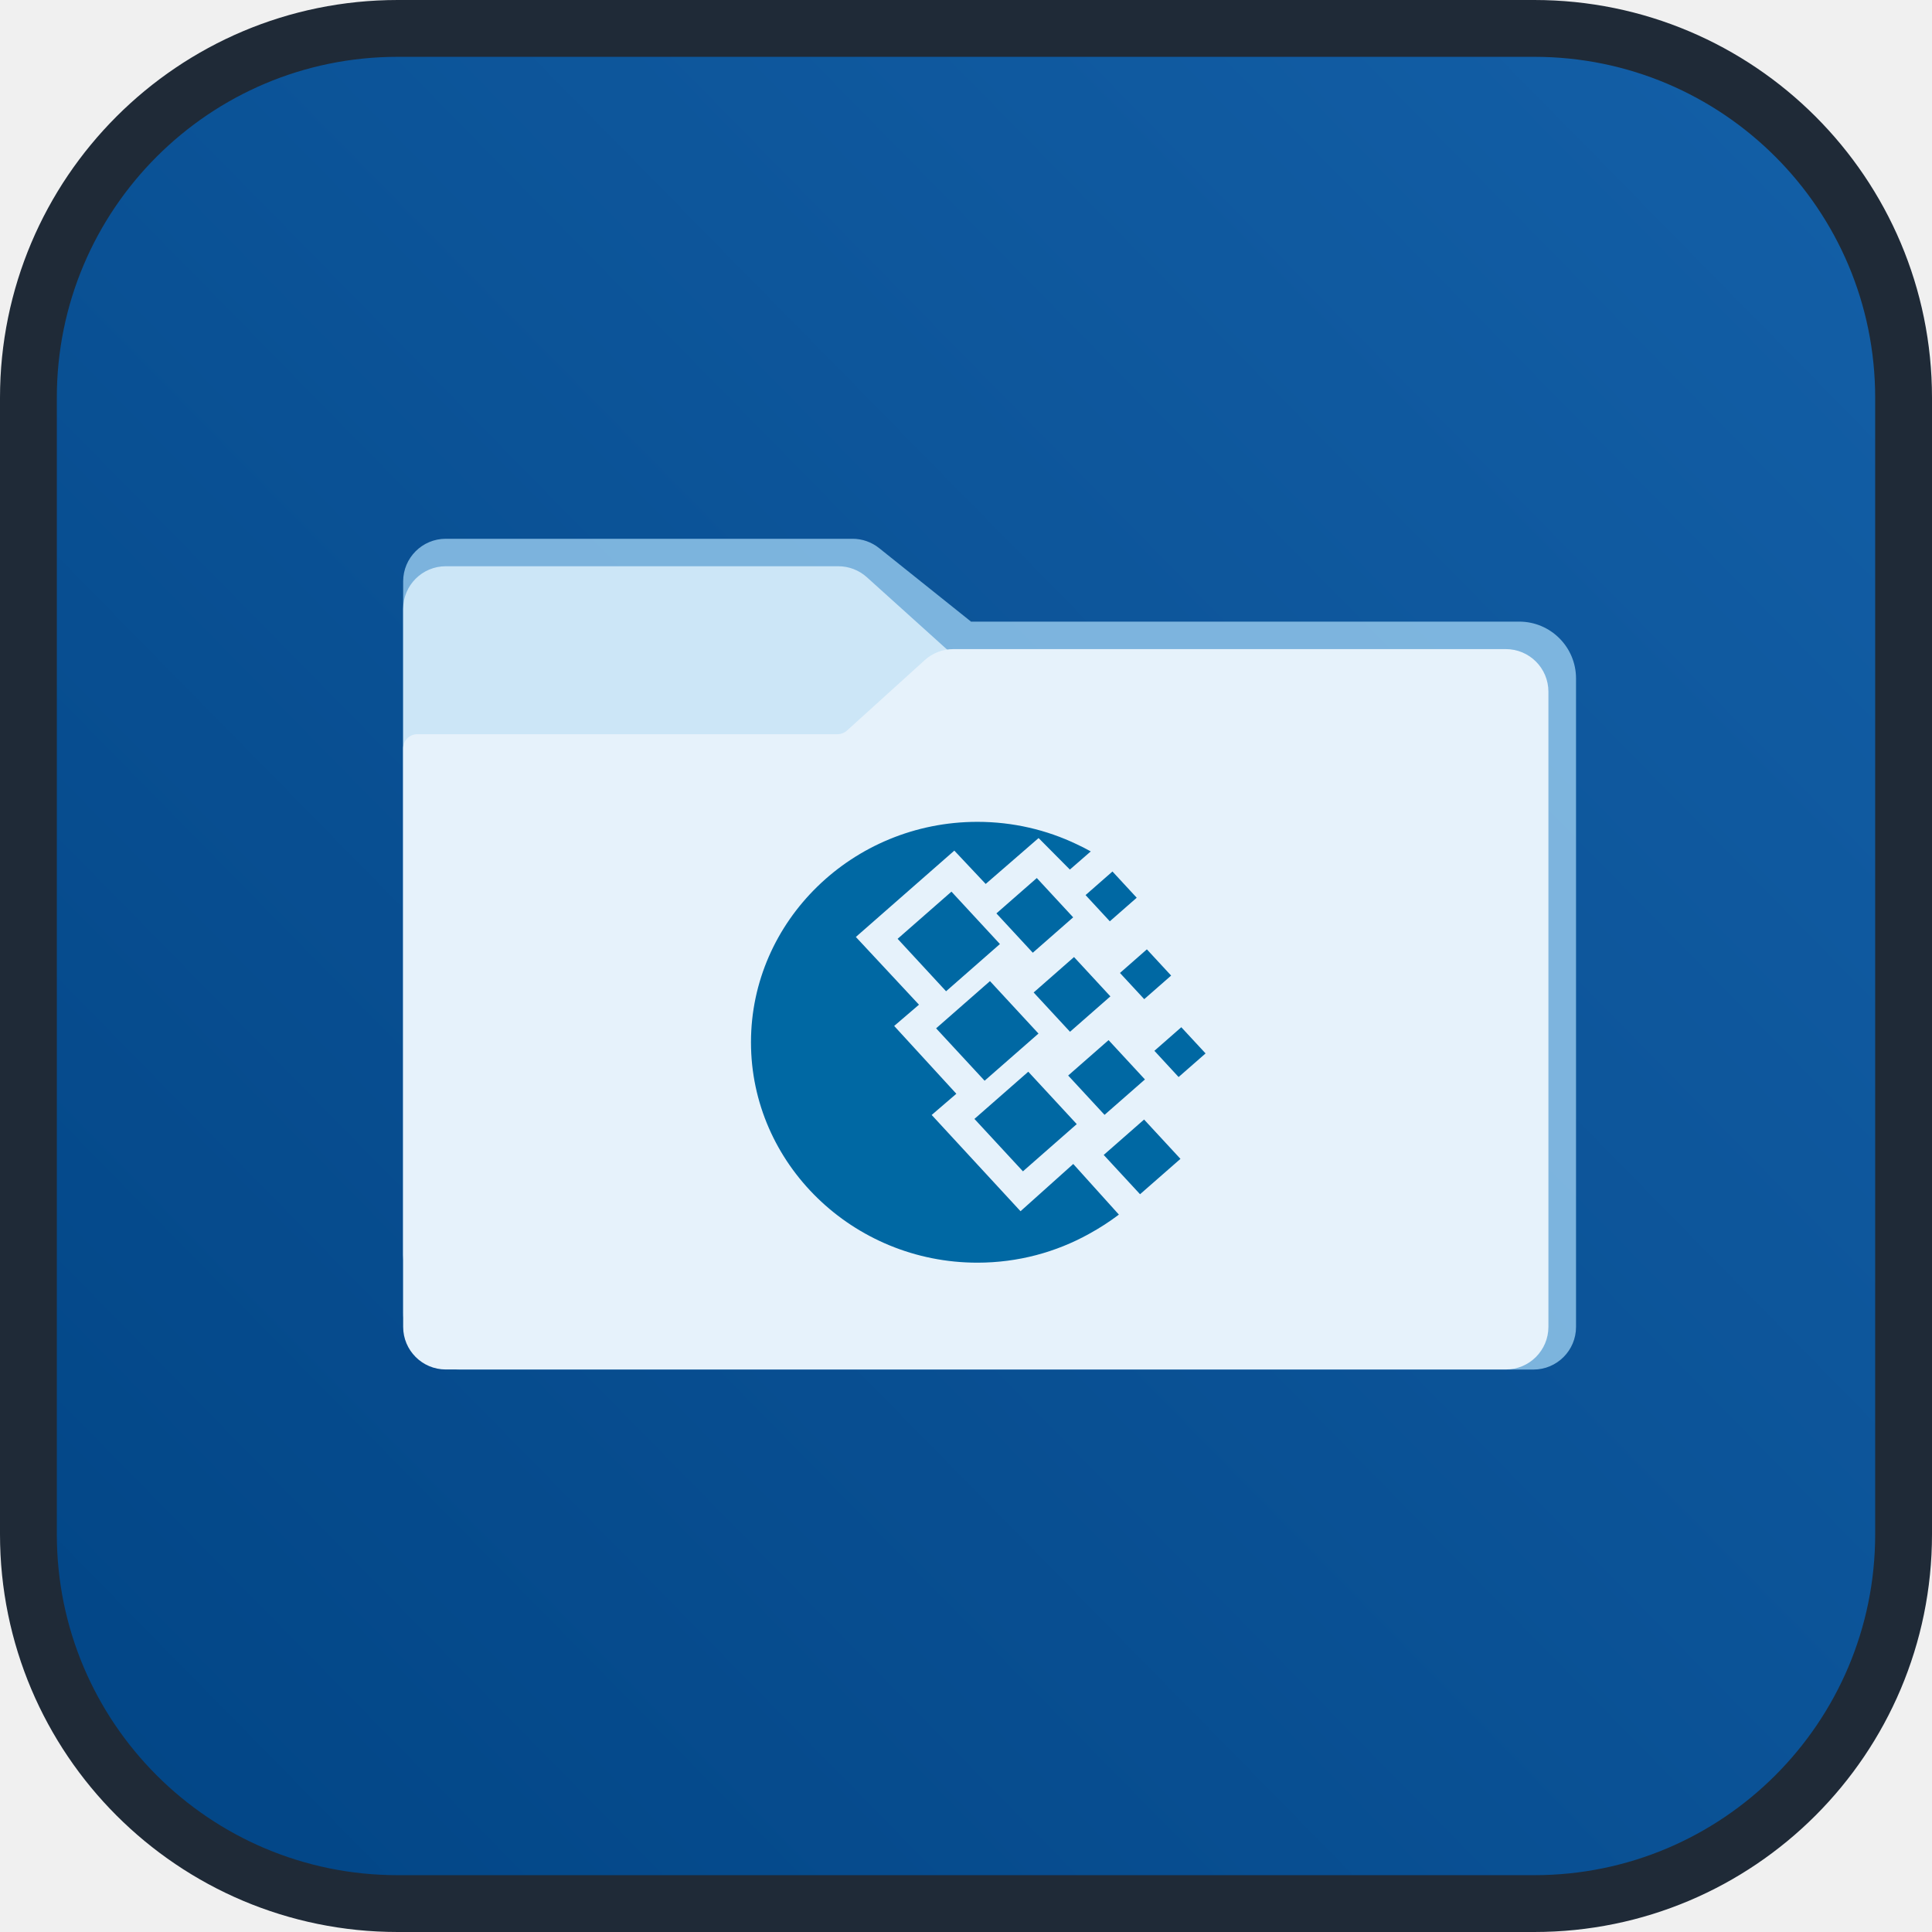
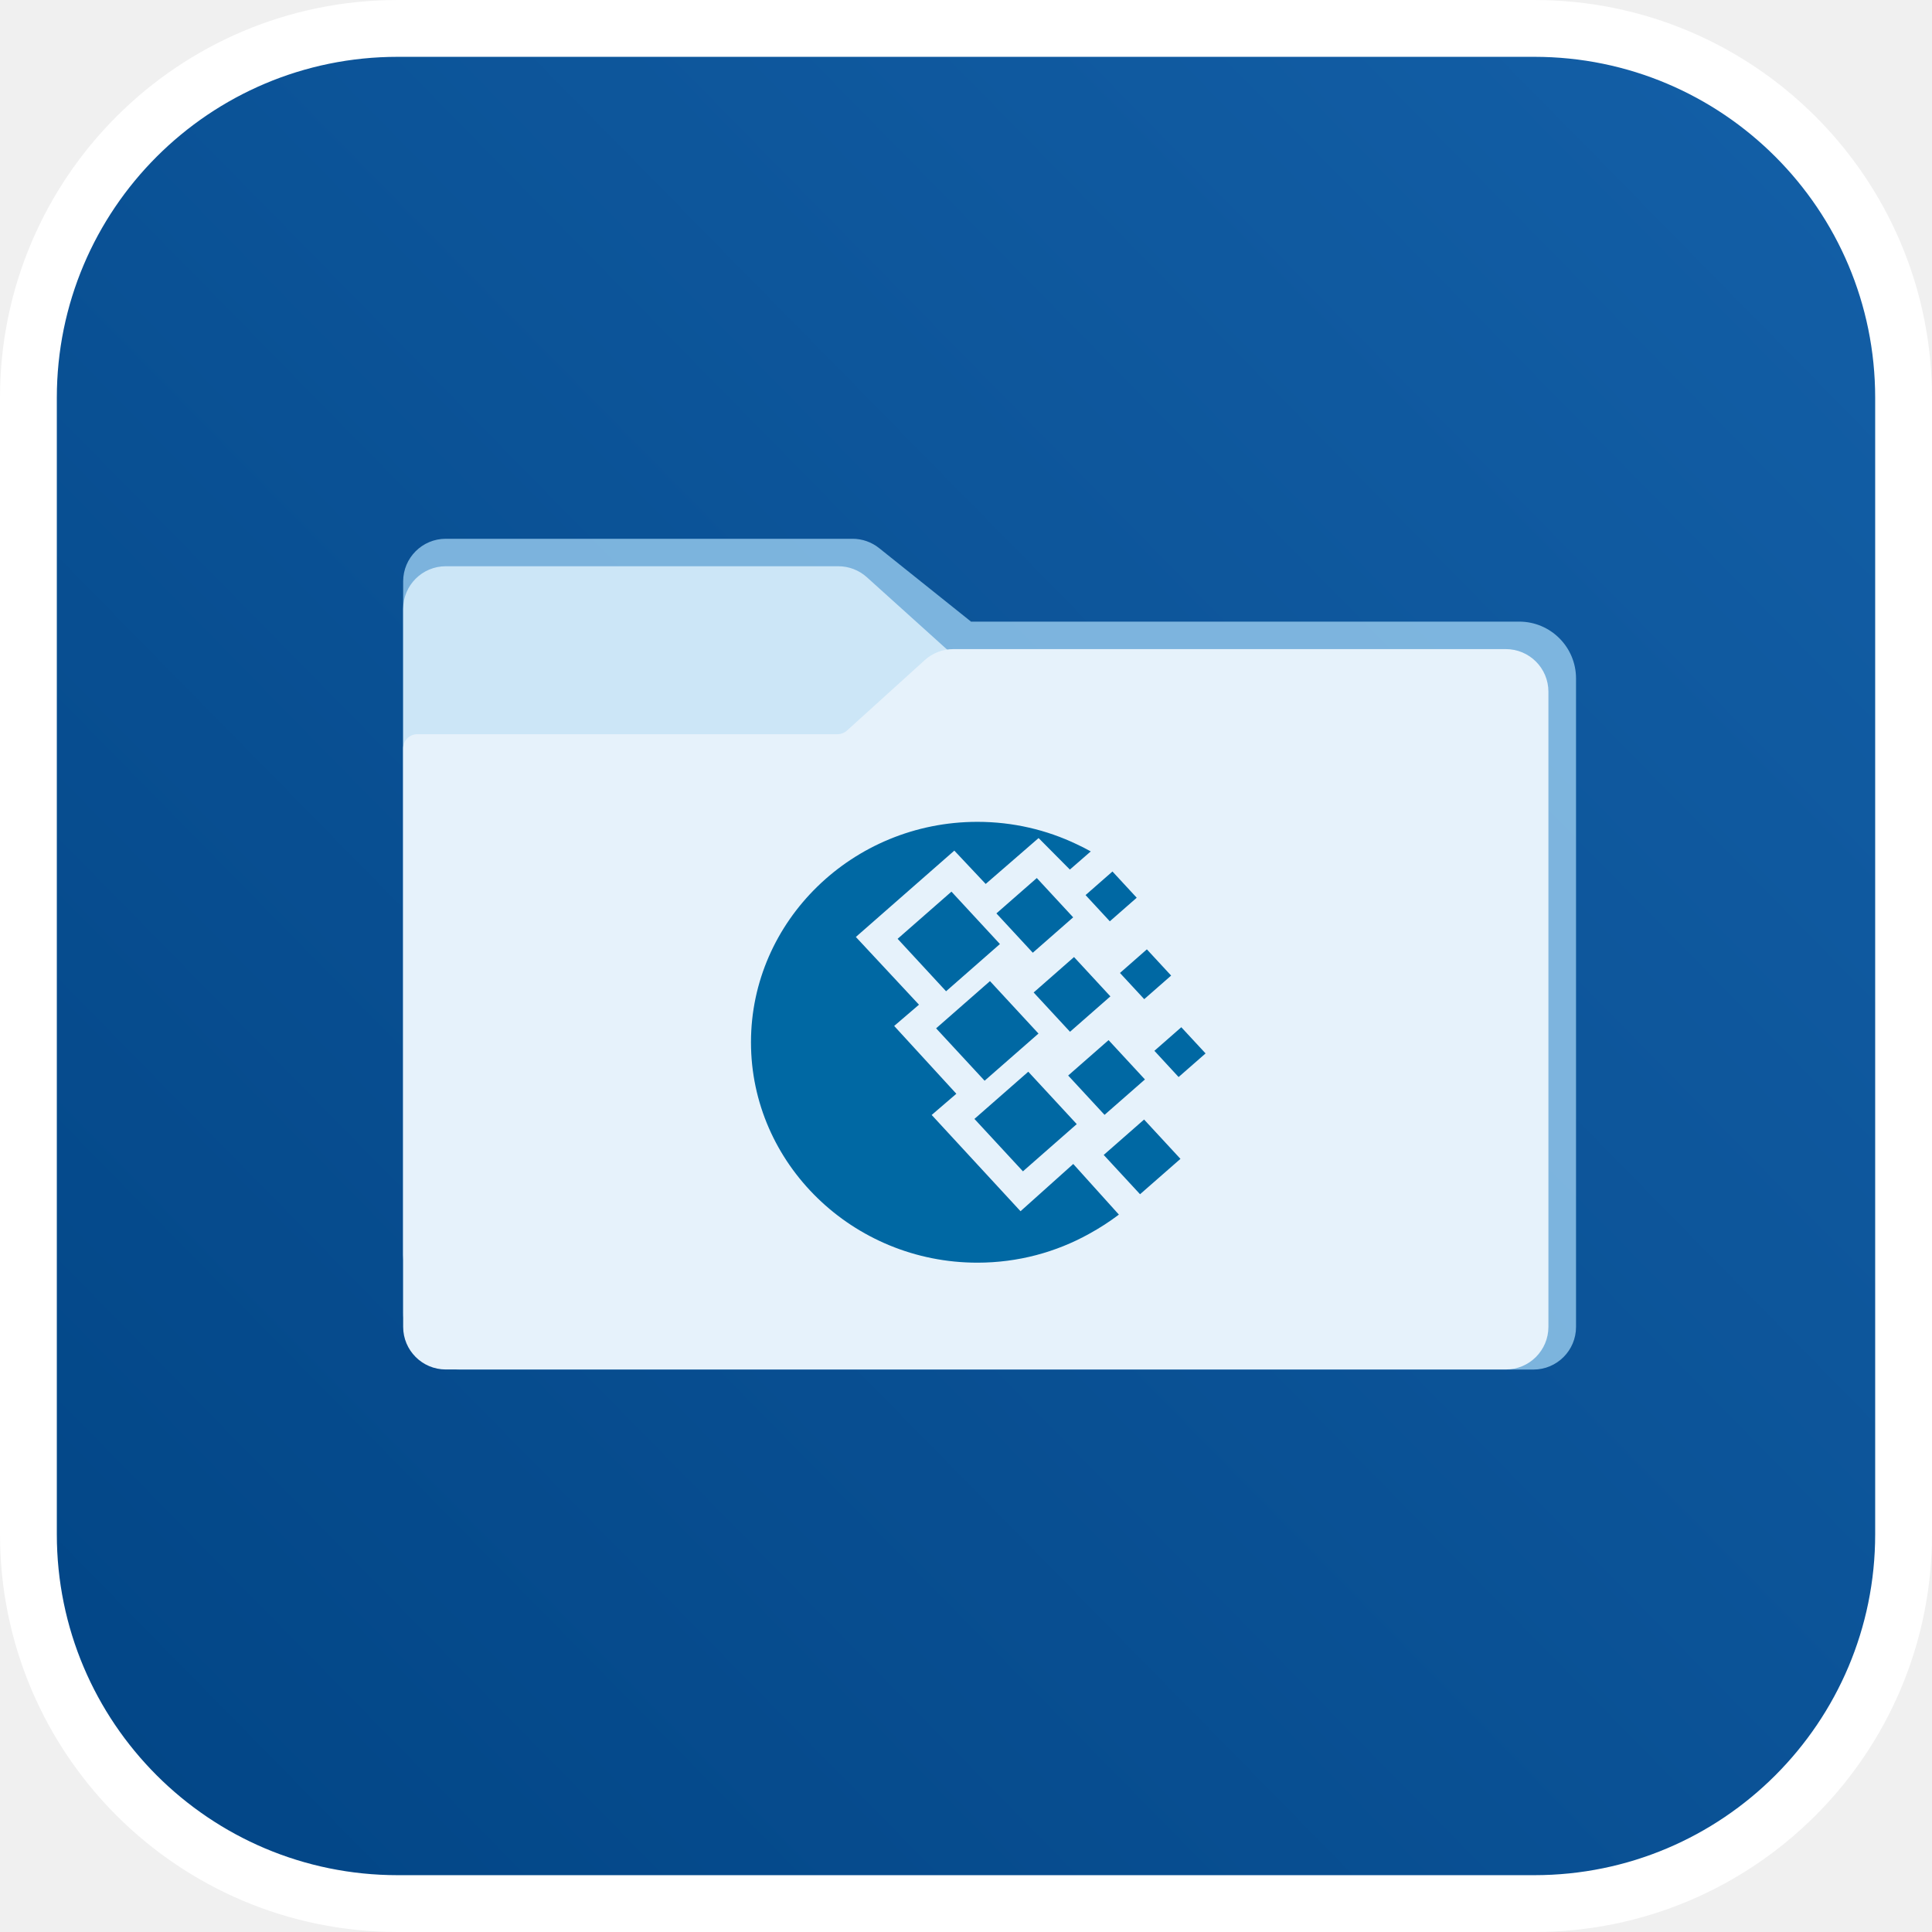
<svg xmlns="http://www.w3.org/2000/svg" width="68" height="68" viewBox="0 0 68 68" fill="none">
  <path d="M54 1C61.18 1 67 6.82 67 14V54C67 61.18 61.18 67 54 67H14C6.82 67 1 61.18 1 54V14C1 6.82 6.82 1 14 1H54Z" fill="url(#paint0_linear_53_2510)" />
-   <path d="M54 1C61.18 1 67 6.82 67 14V54C67 61.18 61.18 67 54 67H14C6.82 67 1 61.18 1 54V14C1 6.82 6.82 1 14 1H54Z" stroke="#1F2A37" stroke-width="2" />
+   <path d="M54 1C61.18 1 67 6.82 67 14V54C67 61.18 61.18 67 54 67H14C6.82 67 1 61.18 1 54V14C1 6.82 6.82 1 14 1H54Z" stroke="#FFFFFF" stroke-width="2" />
  <path opacity="0.8" d="M30.004 18.963C30.345 18.963 30.675 19.078 30.941 19.291L34.176 21.879H53.471C54.575 21.879 55.471 22.774 55.471 23.879V46.704C55.471 47.532 54.799 48.204 53.971 48.204H16.19C15.086 48.204 14.19 47.309 14.19 46.204V20.463C14.19 19.634 14.862 18.963 15.69 18.963H30.004Z" fill="#99CCEF" />
  <path d="M29.505 19.93H15.69C14.862 19.93 14.19 20.601 14.19 21.43V44.169C14.19 44.997 14.862 45.669 15.69 45.669H50.571C51.399 45.669 52.071 44.997 52.071 44.169V26.761C52.071 25.933 51.399 25.261 50.571 25.261H36.571C36.2 25.261 35.842 25.124 35.567 24.875L30.51 20.316C30.234 20.067 29.876 19.93 29.505 19.93Z" fill="#CCE6F7" />
  <path d="M14.19 46.701V26.341C14.19 26.064 14.414 25.841 14.69 25.841H29.478C29.602 25.841 29.721 25.794 29.813 25.711L32.548 23.234C32.824 22.984 33.183 22.846 33.555 22.846H52.999C53.828 22.846 54.499 23.517 54.499 24.346V46.701C54.499 47.529 53.828 48.201 52.999 48.201H15.69C14.862 48.201 14.19 47.529 14.19 46.701Z" fill="#E6F2FB" />
  <path d="M34.401 28.926C35.653 28.926 36.838 29.209 37.894 29.713C38.059 29.789 38.225 29.874 38.391 29.967L37.656 30.606L36.555 29.497L34.693 31.112L33.589 29.939L30.123 32.978L32.345 35.362L31.472 36.11L33.66 38.497L32.792 39.243L35.919 42.631L37.775 40.968L39.381 42.75C39.062 42.992 38.713 43.219 38.33 43.429C37.17 44.073 35.829 44.442 34.401 44.442C30.012 44.442 26.432 40.957 26.432 36.685C26.432 32.411 30.012 28.926 34.401 28.926ZM41.548 40.788L40.126 42.033L38.847 40.65L40.268 39.404L41.548 40.788ZM37.898 39.565L36.004 41.227L34.297 39.382L36.192 37.721L37.898 39.565ZM40.298 37.993L38.876 39.239L37.596 37.855L39.018 36.609L40.298 37.993ZM36.551 36.378L34.655 38.038L32.948 36.194L34.844 34.532L36.551 36.378ZM42.432 37.077L41.483 37.908L40.631 36.985L41.578 36.155L42.432 37.077ZM39.082 35.069L37.661 36.315L36.381 34.932L37.802 33.685L39.082 35.069ZM41.22 34.337L40.273 35.167L39.419 34.245L40.366 33.414L41.22 34.337ZM35.194 33.227L33.299 34.889L31.593 33.043L33.488 31.383L35.194 33.227ZM37.772 32.287L36.351 33.533L35.07 32.149L36.492 30.904L37.772 32.287ZM40.009 31.597L39.062 32.427L38.208 31.504L39.155 30.674L40.009 31.597Z" fill="#0068A3" />
  <defs>
    <linearGradient id="paint0_linear_53_2510" x1="67" y1="-0.8" x2="-2.2" y2="67.2" gradientUnits="userSpaceOnUse">
      <stop stop-color="#1460A8" />
      <stop offset="1" stop-color="#014484" />
    </linearGradient>
  </defs>
</svg>
